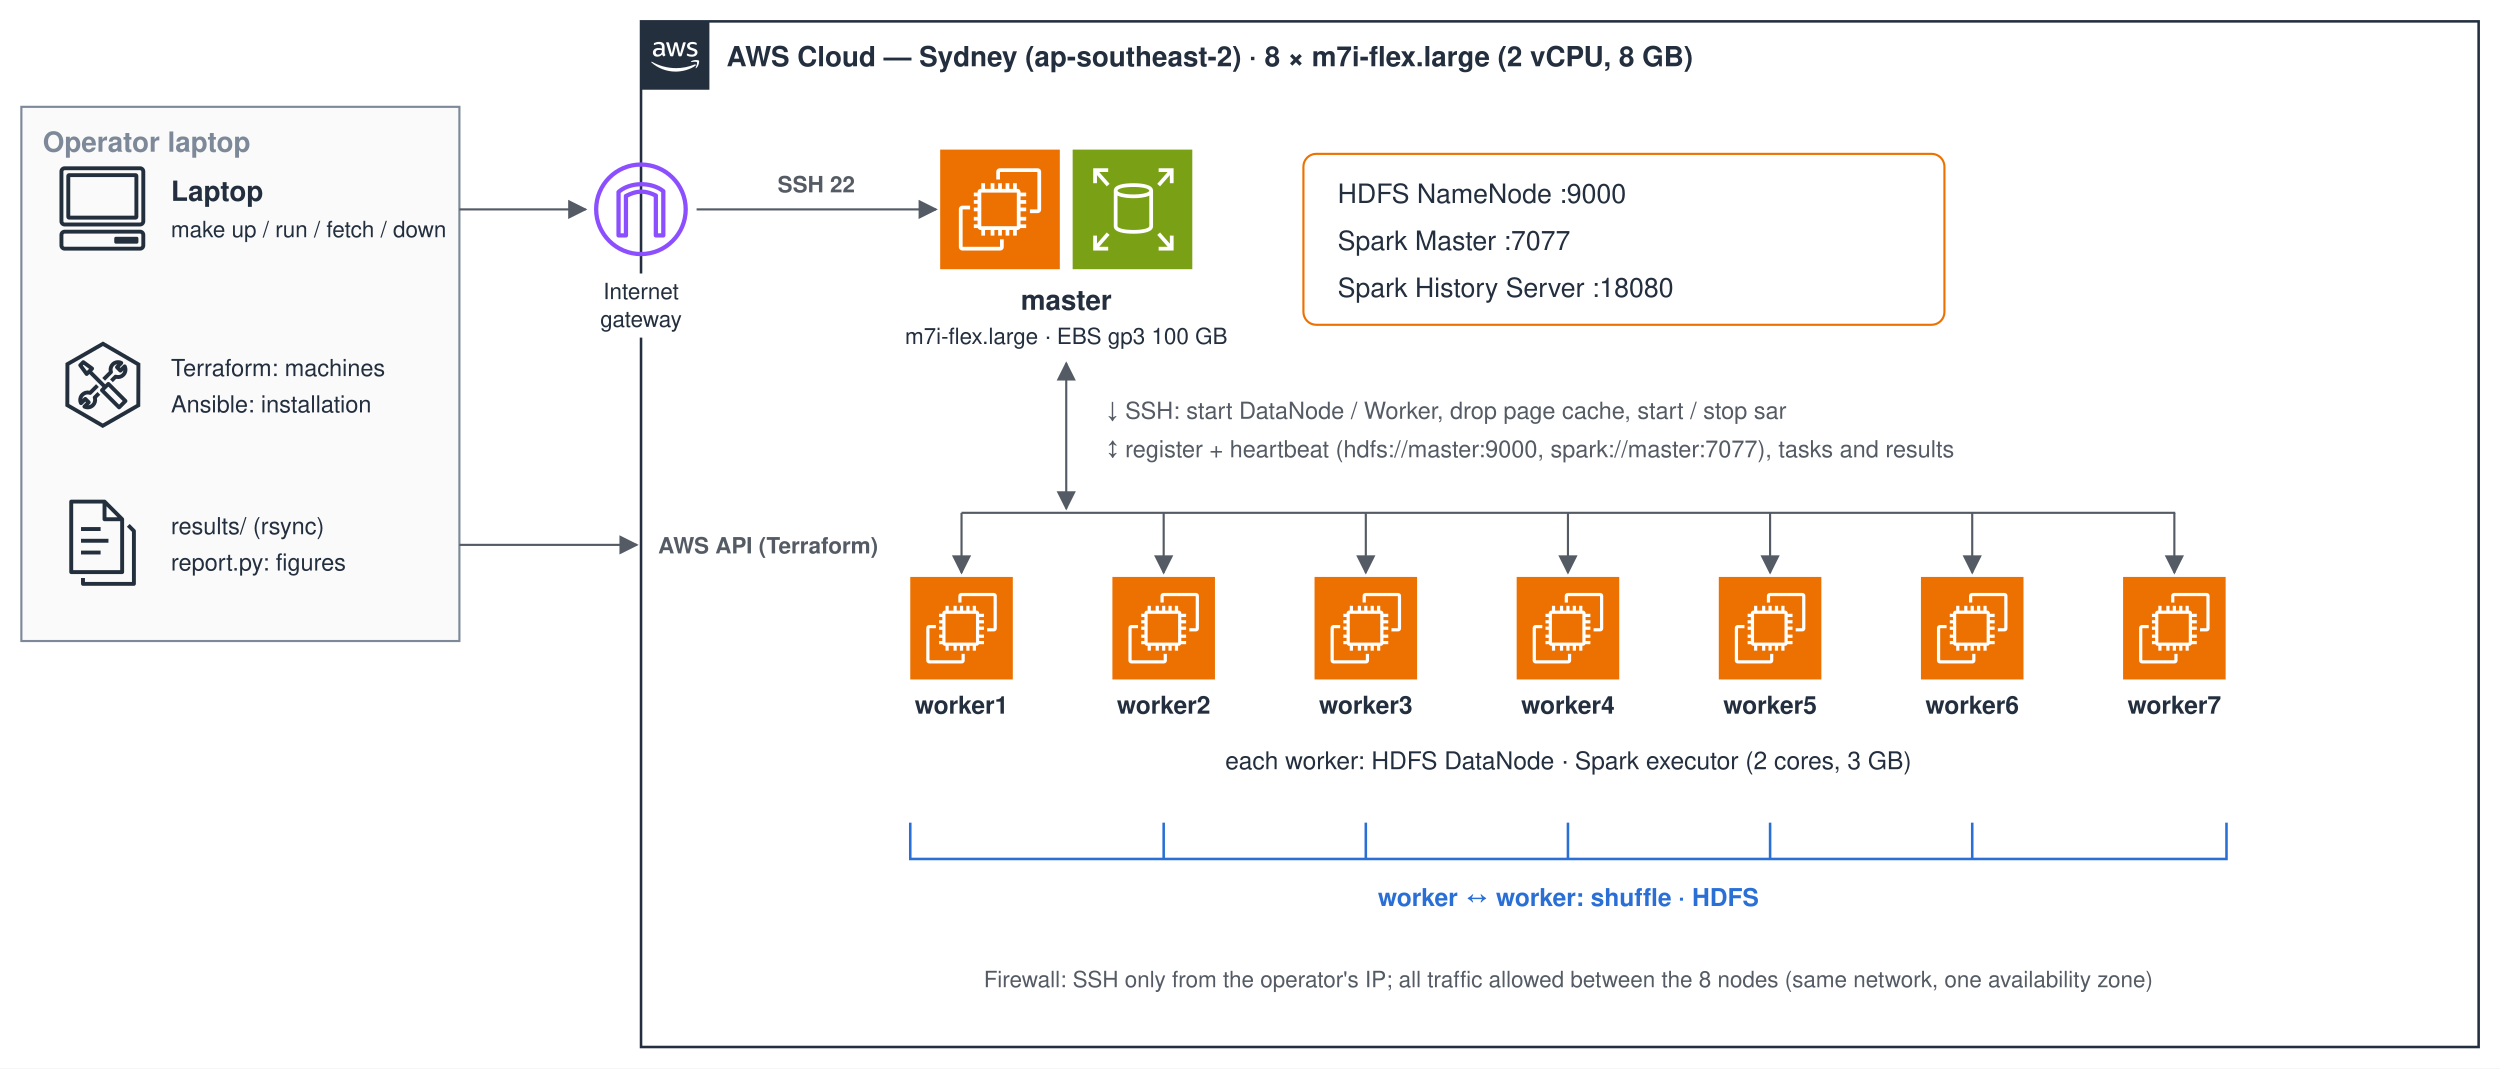
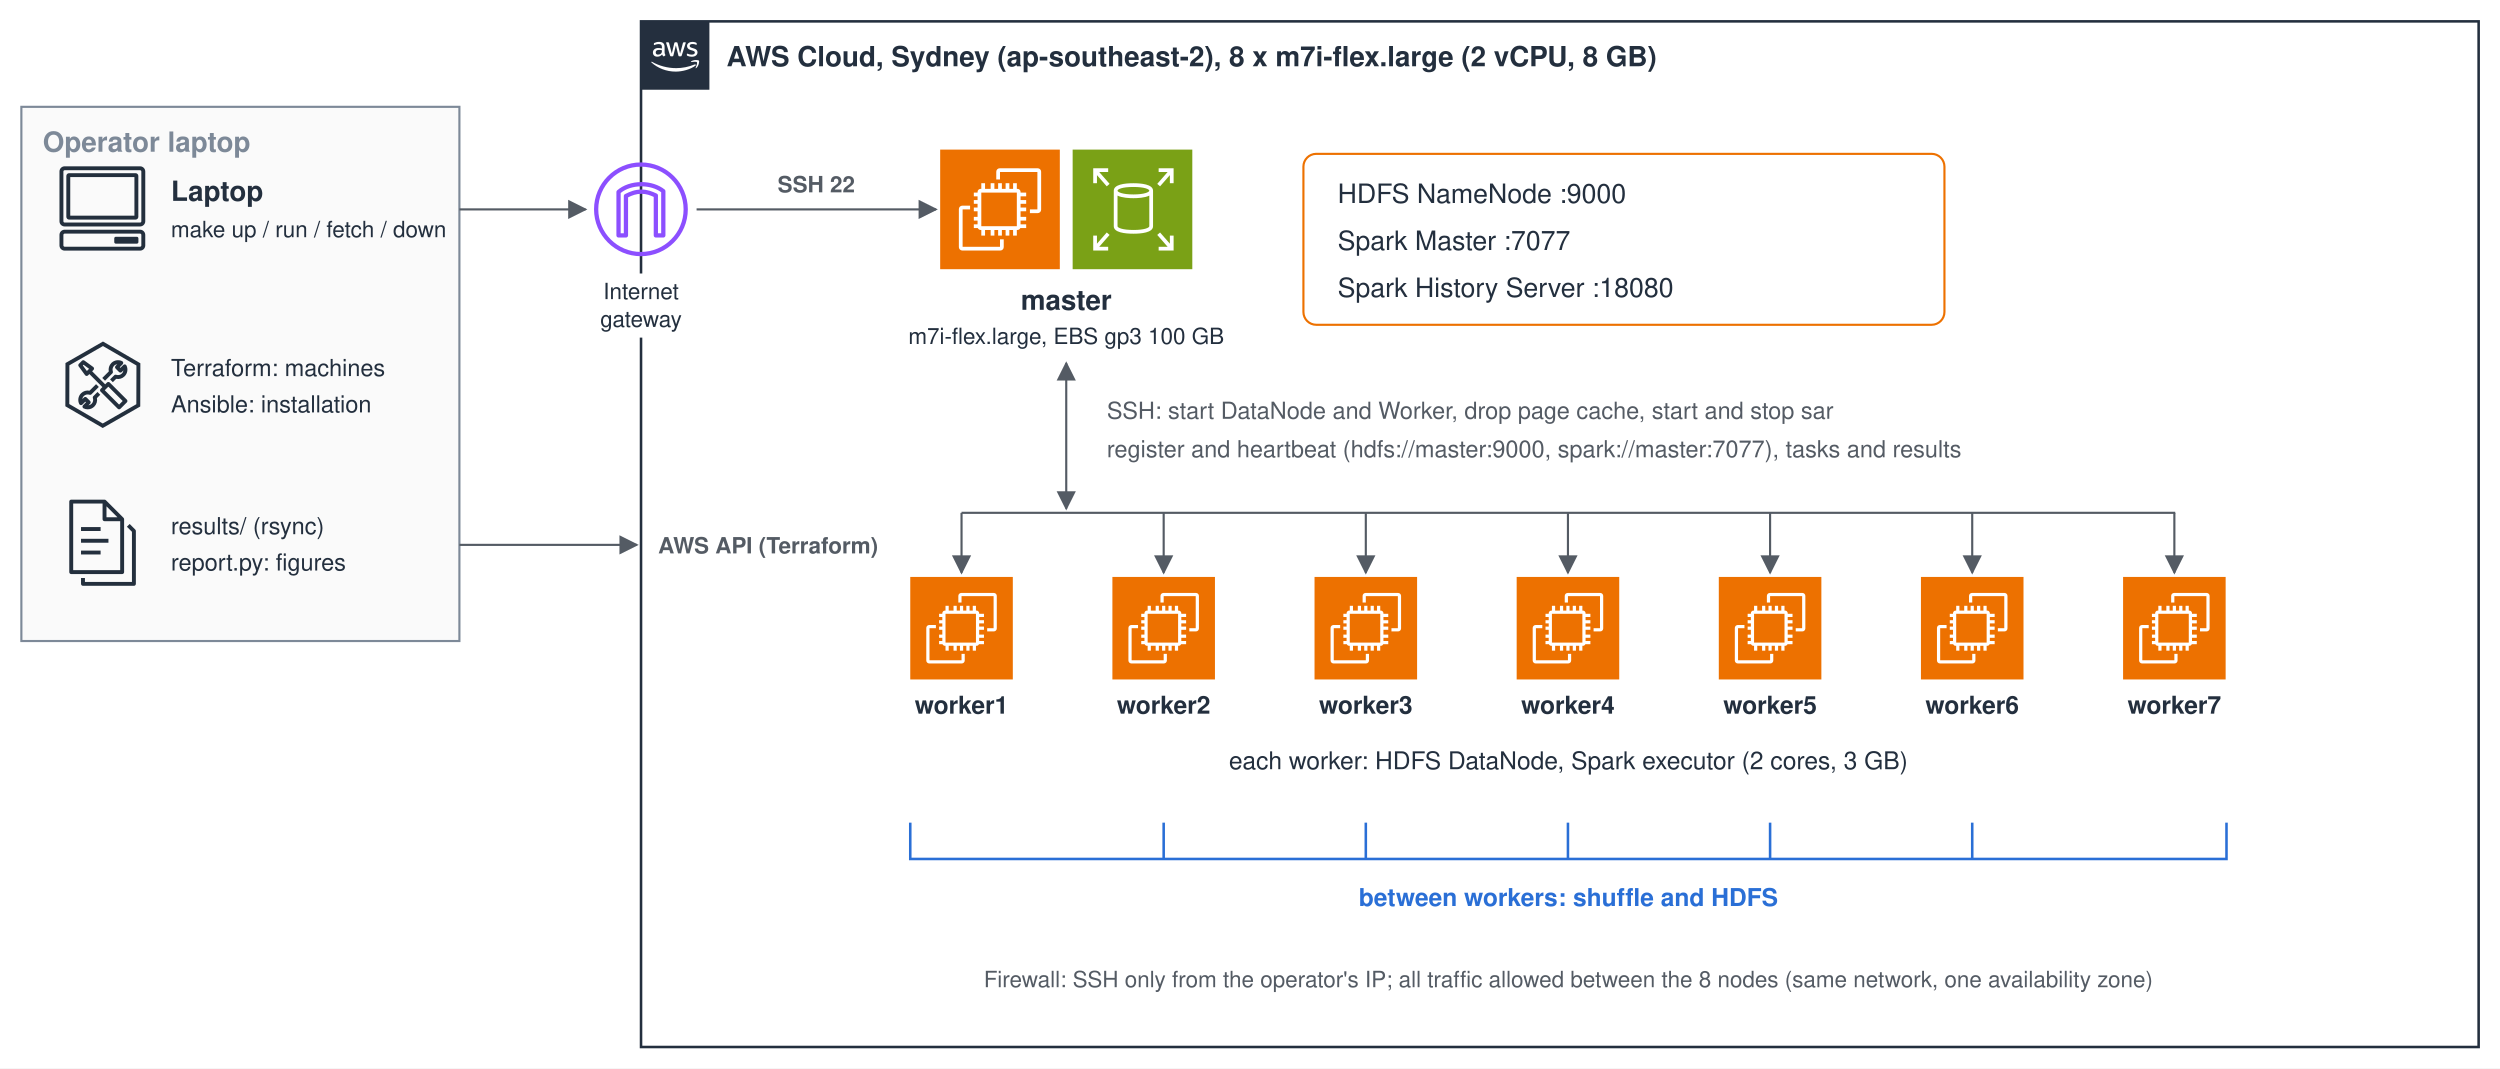
<svg xmlns="http://www.w3.org/2000/svg" viewBox="0 0 1170 500" font-family="Helvetica, Arial, sans-serif">
  <defs>
    <marker id="arrow" viewBox="0 0 10 10" refX="9" refY="5" markerWidth="9" markerHeight="9" orient="auto-start-reverse">
      <path d="M0,0 L10,5 L0,10 z" fill="#545B64" />
    </marker>
  </defs>
  <rect width="1170" height="500" fill="#FFFFFF" />
  <rect x="10" y="50" width="205" height="250" fill="#FAFAFA" stroke="#7D8998" stroke-width="1" />
  <text x="20" y="71" font-size="13" font-weight="bold" fill="#7D8998" text-anchor="start">Operator laptop</text>
  <svg x="26" y="76" width="44" height="44" viewBox="0 0 48 48" version="1.1">
    <g stroke="none" stroke-width="1" fill="none" fill-rule="evenodd">
      <path d="M42.299,38.773 L42.299,40.696 C42.299,41.134 41.945,41.49 41.506,41.49 L30.762,41.49 C30.323,41.49 29.968,41.134 29.968,40.696 L29.968,38.773 C29.968,38.335 30.323,37.98 30.762,37.98 L41.506,37.98 C41.945,37.98 42.299,38.335 42.299,38.773 L42.299,38.773 Z M43.797,42.399 C43.797,42.754 43.508,43.044 43.153,43.044 L4.645,43.044 C4.289,43.044 4,42.754 4,42.399 L4,37.011 C4,36.656 4.289,36.367 4.645,36.367 L43.153,36.367 C43.508,36.367 43.797,36.656 43.797,37.011 L43.797,42.399 Z M43.153,34.367 L4.645,34.367 C3.187,34.367 2,35.553 2,37.011 L2,42.399 C2,43.857 3.187,45.044 4.645,45.044 L43.153,45.044 C44.611,45.044 45.797,43.857 45.797,42.399 L45.797,37.011 C45.797,35.553 44.611,34.367 43.153,34.367 L43.153,34.367 Z M7.501,27.21 L40.264,27.21 L40.264,7.502 L7.501,7.502 L7.501,27.21 Z M40.842,5.502 L6.924,5.502 C6.14,5.502 5.501,6.139 5.501,6.923 L5.501,27.788 C5.501,28.572 6.14,29.21 6.924,29.21 L40.842,29.21 C41.626,29.21 42.264,28.572 42.264,27.788 L42.264,6.923 C42.264,6.139 41.626,5.502 40.842,5.502 L40.842,5.502 Z M43.797,30.067 C43.797,30.422 43.508,30.711 43.153,30.711 L4.645,30.711 C4.289,30.711 4,30.422 4,30.067 L4,4.644 C4,4.289 4.289,4 4.645,4 L43.153,4 C43.508,4 43.797,4.289 43.797,4.644 L43.797,30.067 Z M43.153,2 L4.645,2 C3.187,2 2,3.186 2,4.644 L2,30.067 C2,31.525 3.187,32.711 4.645,32.711 L43.153,32.711 C44.611,32.711 45.797,31.525 45.797,30.067 L45.797,4.644 C45.797,3.186 44.611,2 43.153,2 L43.153,2 Z" fill="#232F3D" />
    </g>
  </svg>
  <text x="80" y="94" font-size="13" font-weight="bold" fill="#232F3E" text-anchor="start">Laptop</text>
  <text x="80" y="111" font-size="10.5" font-weight="normal" fill="#232F3E" text-anchor="start">make up / run / fetch / down</text>
  <svg x="26" y="158" width="44" height="44" viewBox="0 0 48 48" version="1.1">
    <g stroke="none" stroke-width="1" fill="none" fill-rule="evenodd">
      <path d="M32.438,34.203 L25.12,26.884 L26.957,25.047 L34.275,32.366 L32.438,34.203 Z M13.922,14.201 L14.273,13.85 L17.117,15.924 L15.996,17.045 L13.922,14.201 Z M27.664,22.926 C27.289,22.551 26.625,22.551 26.25,22.926 L25.331,23.845 L18.677,17.191 L19.357,16.512 C19.564,16.305 19.669,16.018 19.647,15.727 C19.625,15.435 19.475,15.169 19.239,14.997 L14.759,11.73 C14.362,11.441 13.812,11.483 13.463,11.831 L11.903,13.391 C11.554,13.74 11.511,14.29 11.802,14.687 L15.069,19.167 C15.241,19.403 15.507,19.553 15.799,19.575 C15.825,19.577 15.851,19.578 15.876,19.578 C16.141,19.578 16.395,19.474 16.584,19.285 L17.263,18.605 L23.917,25.259 L22.999,26.177 C22.608,26.567 22.608,27.2 22.999,27.591 L31.731,36.324 C31.918,36.512 32.172,36.617 32.438,36.617 C32.704,36.617 32.958,36.512 33.145,36.324 L36.396,33.073 C36.787,32.682 36.787,32.05 36.396,31.659 L27.664,22.926 Z M27.176,17.271 C26.874,15.72 27.359,14.077 28.492,12.944 C29.939,11.494 32.154,11.125 34,12.022 C34.29,12.164 34.495,12.437 34.548,12.756 C34.602,13.075 34.498,13.4 34.269,13.629 L32.786,15.112 L33.115,15.442 L34.596,13.961 C34.825,13.732 35.149,13.629 35.467,13.682 C35.786,13.734 36.059,13.937 36.201,14.227 C37.105,16.069 36.738,18.282 35.286,19.733 C34.133,20.886 32.517,21.364 30.953,21.05 L29.25,22.754 L27.836,21.34 L29.946,19.228 C30.214,18.959 30.613,18.867 30.976,18.989 C32.001,19.34 33.109,19.081 33.872,18.319 C34.315,17.876 34.584,17.311 34.666,16.72 L33.821,17.564 C33.633,17.752 33.379,17.857 33.114,17.857 L33.113,17.857 C32.847,17.857 32.593,17.752 32.406,17.563 L30.665,15.817 C30.275,15.427 30.275,14.794 30.666,14.404 L31.505,13.564 C30.913,13.646 30.348,13.916 29.906,14.358 C29.155,15.109 28.892,16.244 29.236,17.248 C29.359,17.609 29.266,18.01 28.997,18.279 L25.261,22.015 L23.847,20.6 L27.176,17.271 Z M22.828,29.18 L21.124,30.885 C21.425,32.438 20.938,34.082 19.8,35.213 C18.884,36.134 17.658,36.619 16.414,36.619 C15.696,36.619 14.971,36.458 14.296,36.126 C14.007,35.983 13.804,35.71 13.751,35.391 C13.699,35.073 13.802,34.749 14.031,34.521 L15.512,33.04 L15.185,32.713 L13.704,34.194 C13.475,34.423 13.147,34.524 12.834,34.474 C12.515,34.421 12.242,34.218 12.099,33.929 C11.193,32.088 11.561,29.875 13.014,28.423 C14.147,27.285 15.79,26.799 17.341,27.105 L20.674,23.773 L22.088,25.187 L18.348,28.927 C18.078,29.197 17.675,29.29 17.315,29.165 C16.312,28.817 15.179,29.08 14.43,29.835 C13.985,30.279 13.714,30.845 13.633,31.436 L14.478,30.592 C14.869,30.201 15.501,30.201 15.892,30.592 L17.633,32.333 C18.024,32.724 18.024,33.356 17.633,33.747 L16.787,34.594 C17.379,34.514 17.944,34.243 18.386,33.799 C19.143,33.046 19.408,31.913 19.064,30.907 C18.941,30.547 19.034,30.146 19.303,29.877 L21.414,27.766 L22.828,29.18 Z M41.243,34.008 L24.095,43.846 L7.003,33.915 L7.057,14.146 L24.204,4.308 L41.295,14.24 L41.243,34.008 Z M24.209,2 L5.061,12.986 L5,35.063 L24.089,46.154 L43.239,35.168 L43.299,13.092 L24.209,2 Z" fill="#232F3D" />
    </g>
  </svg>
  <text x="80" y="176" font-size="11" font-weight="normal" fill="#232F3E" text-anchor="start">Terraform: machines</text>
  <text x="80" y="193" font-size="11" font-weight="normal" fill="#232F3E" text-anchor="start">Ansible: installation</text>
  <svg x="26" y="232" width="44" height="44" viewBox="0 0 48 48" version="1.1">
    <g stroke="none" stroke-width="1" fill="none" fill-rule="evenodd">
      <path d="M40.708,17.292 L37.834,14.418 L36.42,15.832 L39.001,18.413 L39.001,44 L15.001,44 L15.001,42 L13.001,42 L13.001,45 C13.001,45.552 13.448,46 14.001,46 L40.001,46 C40.554,46 41.001,45.552 41.001,45 L41.001,17.999 C41.001,17.734 40.895,17.479 40.708,17.292 L40.708,17.292 Z M33,38 L33,12.999 L25.001,12.999 C24.448,12.999 24.001,12.551 24.001,11.999 L24.001,4 L9,4 L9,38 L33,38 Z M26.001,10.999 L31.586,10.999 L26.001,5.414 L26.001,10.999 Z M34,40 L8,40 C7.447,40 7,39.552 7,39 L7,3 C7,2.448 7.447,2 8,2 L25.001,2 C25.267,2 25.52,2.105 25.708,2.293 L34.707,11.292 C34.895,11.48 35,11.734 35,11.999 L35,39 C35,39.552 34.553,40 34,40 L34,40 Z M13.001,18 L23,18 L23,16 L13.001,16 L13.001,18 Z M13.001,30 L23,30 L23,28 L13.001,28 L13.001,30 Z M13.001,23.999 L27,23.999 L27,21.999 L13.001,21.999 L13.001,23.999 Z" fill="#232F3D" />
    </g>
  </svg>
  <text x="80" y="250" font-size="11" font-weight="normal" fill="#232F3E" text-anchor="start">results/ (rsync)</text>
  <text x="80" y="267" font-size="11" font-weight="normal" fill="#232F3E" text-anchor="start">report.py: figures</text>
  <g transform="translate(50,0)">
    <rect x="250" y="10" width="860" height="480" fill="none" stroke="#232F3E" stroke-width="1.2" />
    <svg x="250" y="10" width="32" height="32" viewBox="0 0 40 40" version="1.1">
      <g stroke="none" stroke-width="1" fill="none" fill-rule="evenodd">
        <rect fill="#242F3E" x="0" y="0" width="40" height="40" />
        <path d="M32.698,23.901 C33.059,24.37 32.298,26.3 31.957,27.164 C31.853,27.426 32.075,27.529 32.307,27.332 C33.82,26.048 34.212,23.357 33.901,22.969 C33.594,22.583 30.95,22.252 29.338,23.401 C29.089,23.578 29.132,23.822 29.407,23.79 C30.315,23.678 32.338,23.433 32.698,23.901 L32.698,23.901 Z M31.856,25.91 C32.374,25.532 31.93,24.969 31.402,25.19 C27.889,26.654 24.075,27.363 20.602,27.363 C15.459,27.363 10.475,25.974 6.446,23.668 C6.094,23.466 5.833,23.823 6.127,24.082 C9.86,27.398 14.796,29.391 20.274,29.391 C24.184,29.391 28.725,28.183 31.856,25.91 L31.856,25.91 Z M29.712,20.695 C29.214,20.695 28.727,20.642 28.253,20.534 C27.777,20.425 27.413,20.302 27.16,20.161 C27.005,20.077 26.908,19.989 26.869,19.903 C26.831,19.815 26.811,19.729 26.811,19.643 L26.811,19.174 C26.811,18.98 26.884,18.881 27.027,18.881 C27.082,18.881 27.14,18.894 27.2,18.914 C27.261,18.937 27.341,18.969 27.441,19.012 C27.761,19.153 28.108,19.26 28.485,19.336 C28.861,19.411 29.236,19.449 29.611,19.449 C30.208,19.449 30.669,19.347 30.995,19.141 C31.322,18.937 31.484,18.646 31.484,18.268 C31.484,18.008 31.399,17.793 31.227,17.619 C31.056,17.445 30.738,17.286 30.275,17.134 L28.9,16.713 C28.203,16.497 27.698,16.184 27.383,15.775 C27.068,15.363 26.911,14.916 26.911,14.428 C26.911,14.041 26.996,13.699 27.169,13.401 C27.339,13.104 27.564,12.851 27.845,12.64 C28.13,12.43 28.459,12.272 28.834,12.162 C29.208,12.055 29.606,12 30.026,12 C30.236,12 30.449,12.014 30.666,12.041 C30.881,12.067 31.085,12.103 31.278,12.146 C31.471,12.191 31.651,12.239 31.816,12.292 C31.982,12.347 32.114,12.401 32.215,12.454 C32.346,12.529 32.439,12.605 32.496,12.681 C32.551,12.756 32.579,12.858 32.579,12.989 L32.579,13.425 C32.579,13.62 32.507,13.716 32.362,13.716 C32.285,13.716 32.165,13.68 31.998,13.604 C31.458,13.365 30.848,13.248 30.177,13.248 C29.635,13.248 29.214,13.334 28.916,13.506 C28.617,13.68 28.468,13.955 28.468,14.333 C28.468,14.591 28.562,14.81 28.751,14.988 C28.939,15.166 29.286,15.336 29.795,15.499 L31.137,15.921 C31.822,16.135 32.311,16.433 32.603,16.809 C32.897,17.188 33.044,17.619 33.044,18.104 C33.044,18.505 32.961,18.864 32.794,19.182 C32.628,19.501 32.399,19.772 32.105,19.999 C31.813,20.226 31.463,20.398 31.054,20.517 C30.644,20.637 30.197,20.695 29.712,20.695 L29.712,20.695 Z M17.547,20.451 C17.381,20.451 17.26,20.424 17.182,20.364 C17.104,20.303 17.038,20.183 16.983,19.999 L14.761,12.842 C14.708,12.658 14.679,12.535 14.679,12.471 C14.679,12.32 14.757,12.244 14.912,12.244 L15.839,12.244 C16.016,12.244 16.14,12.274 16.213,12.334 C16.284,12.392 16.347,12.512 16.402,12.698 L17.993,18.818 L19.47,12.698 C19.514,12.512 19.574,12.392 19.651,12.334 C19.728,12.274 19.855,12.244 20.031,12.244 L20.796,12.244 C20.971,12.244 21.098,12.274 21.176,12.334 C21.253,12.392 21.314,12.512 21.358,12.698 L22.851,18.899 L24.491,12.698 C24.546,12.512 24.609,12.392 24.681,12.334 C24.754,12.274 24.877,12.244 25.054,12.244 L25.932,12.244 C26.088,12.244 26.165,12.32 26.165,12.471 C26.165,12.512 26.158,12.562 26.149,12.615 C26.136,12.671 26.116,12.746 26.081,12.842 L23.795,19.999 C23.74,20.183 23.673,20.303 23.595,20.364 C23.518,20.424 23.396,20.451 23.231,20.451 L22.418,20.451 C22.242,20.451 22.115,20.421 22.038,20.357 C21.961,20.292 21.9,20.166 21.856,19.984 L20.38,14.024 L18.923,19.984 C18.879,20.166 18.817,20.292 18.74,20.357 C18.662,20.421 18.536,20.451 18.359,20.451 L17.547,20.451 Z M9.939,19.449 C10.25,19.449 10.575,19.392 10.918,19.279 C11.26,19.165 11.558,18.969 11.812,18.687 C11.968,18.515 12.074,18.318 12.136,18.096 C12.196,17.876 12.225,17.609 12.225,17.295 L12.225,16.907 C11.951,16.842 11.661,16.791 11.356,16.753 C11.052,16.716 10.757,16.696 10.469,16.696 C9.84,16.696 9.369,16.82 9.061,17.069 C8.752,17.317 8.596,17.672 8.596,18.139 C8.596,18.57 8.713,18.895 8.945,19.117 C9.177,19.339 9.509,19.449 9.939,19.449 L9.939,19.449 Z M13.785,18.041 C13.785,18.386 13.82,18.66 13.892,18.866 C13.965,19.072 14.067,19.294 14.199,19.53 C14.243,19.606 14.265,19.676 14.265,19.739 C14.265,19.838 14.204,19.93 14.083,20.015 L13.486,20.405 C13.398,20.458 13.315,20.486 13.238,20.486 C13.137,20.486 13.044,20.443 12.956,20.357 C12.822,20.226 12.71,20.084 12.617,19.927 C12.521,19.771 12.425,19.588 12.326,19.383 C11.585,20.236 10.658,20.663 9.542,20.663 C8.746,20.663 8.116,20.443 7.651,19.999 C7.188,19.557 6.956,18.963 6.956,18.219 C6.956,17.432 7.243,16.796 7.819,16.316 C8.392,15.836 9.167,15.595 10.138,15.595 C10.459,15.595 10.793,15.62 11.141,15.668 C11.488,15.716 11.851,15.785 12.225,15.871 L12.225,15.192 C12.225,14.49 12.078,13.996 11.779,13.709 C11.481,13.423 10.968,13.281 10.239,13.281 C9.906,13.281 9.566,13.32 9.218,13.401 C8.871,13.482 8.53,13.587 8.199,13.716 C8.044,13.781 7.933,13.822 7.868,13.838 C7.802,13.854 7.752,13.862 7.719,13.862 C7.587,13.862 7.519,13.766 7.519,13.57 L7.519,13.118 C7.519,12.966 7.543,12.858 7.587,12.795 C7.631,12.729 7.719,12.664 7.852,12.6 C8.183,12.437 8.581,12.297 9.044,12.179 C9.509,12.06 10,12 10.52,12 C11.646,12 12.472,12.253 12.997,12.753 C13.521,13.255 13.785,14.013 13.785,15.028 L13.785,18.041 Z" fill="#FFFFFF" />
      </g>
    </svg>
-     <text x="290" y="31" font-size="13" font-weight="bold" fill="#232F3E" text-anchor="start">AWS Cloud — Sydney (ap-southeast-2) · 8 × m7i-flex.large (2 vCPU, 8 GB)</text>
+     <text x="290" y="31" font-size="13" font-weight="bold" fill="#232F3E" text-anchor="start">AWS Cloud, Sydney (ap-southeast-2), 8 x m7i-flex.large (2 vCPU, 8 GB)</text>
    <rect x="222" y="128" width="56" height="30" fill="#FFFFFF" />
    <svg x="226" y="74" width="48" height="48" viewBox="0 0 48 48" version="1.1">
      <g stroke="none" stroke-width="1" fill="none" fill-rule="evenodd">
        <path d="M33.431,35.178 L31.933,35.178 L31.933,17.502 C31.933,17.109 31.702,16.752 31.344,16.591 L31.252,16.549 C29.243,15.642 27.164,14.703 24.176,14.703 C21.053,14.703 18.761,15.712 16.495,16.837 C16.155,17.006 15.94,17.353 15.94,17.733 L15.94,35.178 L14.477,35.178 L14.477,16.312 C16.911,14.333 20.42,13.205 24.186,13.205 C27.687,13.205 31.025,14.202 33.431,15.953 L33.431,35.178 Z M24.186,11.205 C19.761,11.205 15.617,12.624 12.815,15.1 C12.6,15.289 12.477,15.562 12.477,15.849 L12.477,36.178 C12.477,36.731 12.924,37.178 13.477,37.178 L16.94,37.178 C17.493,37.178 17.94,36.731 17.94,36.178 L17.94,18.356 C19.859,17.429 21.719,16.703 24.176,16.703 C26.511,16.703 28.209,17.378 29.933,18.149 L29.933,36.178 C29.933,36.731 30.38,37.178 30.933,37.178 L34.431,37.178 C34.984,37.178 35.431,36.731 35.431,36.178 L35.431,15.458 C35.431,15.154 35.292,14.866 35.053,14.675 C32.279,12.47 28.318,11.205 24.186,11.205 L24.186,11.205 Z M23.954,43.909 C12.952,43.909 3.999,34.957 3.999,23.954 C3.999,12.951 12.952,4 23.954,4 C34.957,4 43.909,12.951 43.909,23.954 C43.909,34.957 34.957,43.909 23.954,43.909 L23.954,43.909 Z M23.954,2 C11.848,2 1.999,11.849 1.999,23.954 C1.999,36.061 11.848,45.909 23.954,45.909 C36.06,45.909 45.909,36.061 45.909,23.954 C45.909,11.849 36.06,2 23.954,2 L23.954,2 Z" fill="#8C4FFF" />
      </g>
    </svg>
    <text x="250" y="140" font-size="10.5" font-weight="normal" fill="#232F3E" text-anchor="middle">Internet</text>
    <text x="250" y="153" font-size="10.5" font-weight="normal" fill="#232F3E" text-anchor="middle">gateway</text>
    <line x1="276" y1="98" x2="388" y2="98" stroke="#545B64" stroke-width="1" marker-end="url(#arrow)" />
    <text x="332" y="90" font-size="10.5" font-weight="bold" fill="#545B64" text-anchor="middle">SSH 22</text>
    <text x="258" y="259" font-size="10.5" font-weight="bold" fill="#545B64" text-anchor="start">AWS API (Terraform)</text>
    <svg x="390" y="70" width="56" height="56" viewBox="0 0 64 64" version="1.1">
      <g stroke="none" stroke-width="1" fill="none" fill-rule="evenodd">
        <g fill="#ED7100">
          <rect x="0" y="0" width="64" height="64" />
        </g>
        <path d="M22,41 L41,41 L41,23 L22,23 L22,41 Z M43,23 L46,23 L46,25 L43,25 L43,27 L46,27 L46,29 L43,29 L43,31 L46,31 L46,33 L43,33 L43,36 L46,36 L46,38 L43,38 L43,40 L46,40 L46,42 L42.863,42 C42.608,42.587 42.023,43 41.344,43 L41,43 L41,46 L39,46 L39,43 L37,43 L37,46 L35,46 L35,43 L33,43 L33,46 L31,46 L31,43 L29,43 L29,46 L27,46 L27,43 L24,43 L24,46 L22,46 L22,43 L21.656,43 C20.977,43 20.392,42.587 20.137,42 L18,42 L18,40 L20,40 L20,38 L18,38 L18,36 L20,36 L20,33 L18,33 L18,31 L20,31 L20,29 L18,29 L18,27 L20,27 L20,25 L18,25 L18,23 L20,23 L20,22.656 C20,21.743 20.743,21 21.656,21 L22,21 L22,18 L24,18 L24,21 L27,21 L27,18 L29,18 L29,21 L31,21 L31,18 L33,18 L33,21 L35,21 L35,18 L37,18 L37,21 L39,21 L39,18 L41,18 L41,21 L41.344,21 C42.257,21 43,21.743 43,22.656 L43,23 Z M32,52 L12,52 L12,32 L16,32 L16,30 L11.843,30 C10.826,30 10,30.827 10,31.843 L10,52.157 C10,53.173 10.826,54 11.843,54 L32.157,54 C33.174,54 34,53.173 34,52.157 L34,48 L32,48 L32,52 Z M54,11.843 L54,32.157 C54,33.173 53.174,34 52.157,34 L48,34 L48,32 L52,32 L52,12 L32,12 L32,16 L30,16 L30,11.843 C30,10.827 30.826,10 31.843,10 L52.157,10 C53.174,10 54,10.827 54,11.843 L54,11.843 Z" fill="#FFFFFF" />
      </g>
    </svg>
    <svg x="452" y="70" width="56" height="56" viewBox="0 0 64 64" version="1.1">
      <g stroke="none" stroke-width="1" fill="none" fill-rule="evenodd">
        <g fill="#7AA116">
          <rect x="0" y="0" width="64" height="64" />
        </g>
        <path d="M52,46 L54,46 L54,54 L46,54 L46,52 L50.796,52 L45.247,45.659 L46.753,44.341 L52,50.338 L52,46 Z M19.753,45.659 L14.204,52 L19,52 L19,54 L11,54 L11,46 L13,46 L13,50.338 L18.247,44.341 L19.753,45.659 Z M54,10 L54,18 L52,18 L52,13.662 L46.753,19.659 L45.247,18.341 L50.796,12 L46,12 L46,10 L54,10 Z M14.204,12 L19.753,18.341 L18.247,19.659 L13,13.662 L13,18 L11,18 L11,10 L19,10 L19,12 L14.204,12 Z M32.5,24 C26.493,24 24,22.697 24,22 C24,21.227 26.308,20 32.5,20 C38.363,20 41,21.169 41,22 C41,22.697 38.507,24 32.5,24 L32.5,24 Z M32.586,43 C26.664,43 24,41.831 24,41 L24,24.622 C26.406,25.82 30.387,26 32.5,26 C34.613,26 38.594,25.82 41,24.622 L41,41 C41,41.831 38.39,43 32.586,43 L32.586,43 Z M32.5,18 C27.71,18 22,18.694 22,22 L22,41 C22,44.306 27.757,45 32.586,45 C36.476,45 43,44.48 43,41 L43,22 C43,18.52 36.422,18 32.5,18 L32.5,18 Z" fill="#FFFFFF" />
      </g>
    </svg>
    <text x="449" y="145" font-size="13" font-weight="bold" fill="#232F3E" text-anchor="middle">master</text>
-     <text x="449" y="161" font-size="10.5" font-weight="normal" fill="#232F3E" text-anchor="middle">m7i-flex.large · EBS gp3 100 GB</text>
+     <text x="449" y="161" font-size="10.5" font-weight="normal" fill="#232F3E" text-anchor="middle">m7i-flex.large, EBS gp3 100 GB</text>
    <rect x="560" y="72" width="300" height="80" rx="6" fill="#FFFFFF" stroke="#ED7100" />
    <text x="576" y="95" font-size="12.5" font-weight="normal" fill="#232F3E" text-anchor="start">HDFS NameNode :9000</text>
    <text x="576" y="117" font-size="12.5" font-weight="normal" fill="#232F3E" text-anchor="start">Spark Master :7077</text>
    <text x="576" y="139" font-size="12.5" font-weight="normal" fill="#232F3E" text-anchor="start">Spark History Server :18080</text>
    <line x1="449" y1="170" x2="449" y2="238" stroke="#545B64" stroke-width="1" marker-end="url(#arrow)" marker-start="url(#arrow)" />
    <line x1="400" y1="240" x2="968" y2="240" stroke="#545B64" stroke-width="1" />
    <line x1="400.0" y1="240" x2="400.0" y2="268" stroke="#545B64" stroke-width="1" marker-end="url(#arrow)" />
    <line x1="494.6" y1="240" x2="494.6" y2="268" stroke="#545B64" stroke-width="1" marker-end="url(#arrow)" />
    <line x1="589.2" y1="240" x2="589.2" y2="268" stroke="#545B64" stroke-width="1" marker-end="url(#arrow)" />
    <line x1="683.8" y1="240" x2="683.8" y2="268" stroke="#545B64" stroke-width="1" marker-end="url(#arrow)" />
    <line x1="778.4" y1="240" x2="778.4" y2="268" stroke="#545B64" stroke-width="1" marker-end="url(#arrow)" />
    <line x1="873.0" y1="240" x2="873.0" y2="268" stroke="#545B64" stroke-width="1" marker-end="url(#arrow)" />
    <line x1="967.6" y1="240" x2="967.6" y2="268" stroke="#545B64" stroke-width="1" marker-end="url(#arrow)" />
-     <text x="468" y="196" font-size="11" font-weight="normal" fill="#545B64" text-anchor="start">↓ SSH: start DataNode / Worker, drop page cache, start / stop sar</text>
-     <text x="468" y="214" font-size="11" font-weight="normal" fill="#545B64" text-anchor="start">↕ register + heartbeat (hdfs://master:9000, spark://master:7077), tasks and results</text>
+     <text x="468" y="196" font-size="11" font-weight="normal" fill="#545B64" text-anchor="start">SSH: start DataNode and Worker, drop page cache, start and stop sar</text>
+     <text x="468" y="214" font-size="11" font-weight="normal" fill="#545B64" text-anchor="start">register and heartbeat (hdfs://master:9000, spark://master:7077), tasks and results</text>
    <svg x="376.0" y="270" width="48" height="48" viewBox="0 0 64 64" version="1.1">
      <g stroke="none" stroke-width="1" fill="none" fill-rule="evenodd">
        <g fill="#ED7100">
          <rect x="0" y="0" width="64" height="64" />
        </g>
        <path d="M22,41 L41,41 L41,23 L22,23 L22,41 Z M43,23 L46,23 L46,25 L43,25 L43,27 L46,27 L46,29 L43,29 L43,31 L46,31 L46,33 L43,33 L43,36 L46,36 L46,38 L43,38 L43,40 L46,40 L46,42 L42.863,42 C42.608,42.587 42.023,43 41.344,43 L41,43 L41,46 L39,46 L39,43 L37,43 L37,46 L35,46 L35,43 L33,43 L33,46 L31,46 L31,43 L29,43 L29,46 L27,46 L27,43 L24,43 L24,46 L22,46 L22,43 L21.656,43 C20.977,43 20.392,42.587 20.137,42 L18,42 L18,40 L20,40 L20,38 L18,38 L18,36 L20,36 L20,33 L18,33 L18,31 L20,31 L20,29 L18,29 L18,27 L20,27 L20,25 L18,25 L18,23 L20,23 L20,22.656 C20,21.743 20.743,21 21.656,21 L22,21 L22,18 L24,18 L24,21 L27,21 L27,18 L29,18 L29,21 L31,21 L31,18 L33,18 L33,21 L35,21 L35,18 L37,18 L37,21 L39,21 L39,18 L41,18 L41,21 L41.344,21 C42.257,21 43,21.743 43,22.656 L43,23 Z M32,52 L12,52 L12,32 L16,32 L16,30 L11.843,30 C10.826,30 10,30.827 10,31.843 L10,52.157 C10,53.173 10.826,54 11.843,54 L32.157,54 C33.174,54 34,53.173 34,52.157 L34,48 L32,48 L32,52 Z M54,11.843 L54,32.157 C54,33.173 53.174,34 52.157,34 L48,34 L48,32 L52,32 L52,12 L32,12 L32,16 L30,16 L30,11.843 C30,10.827 30.826,10 31.843,10 L52.157,10 C53.174,10 54,10.827 54,11.843 L54,11.843 Z" fill="#FFFFFF" />
      </g>
    </svg>
    <text x="400.0" y="334" font-size="11.5" font-weight="bold" fill="#232F3E" text-anchor="middle">worker1</text>
    <svg x="470.6" y="270" width="48" height="48" viewBox="0 0 64 64" version="1.1">
      <g stroke="none" stroke-width="1" fill="none" fill-rule="evenodd">
        <g fill="#ED7100">
          <rect x="0" y="0" width="64" height="64" />
        </g>
        <path d="M22,41 L41,41 L41,23 L22,23 L22,41 Z M43,23 L46,23 L46,25 L43,25 L43,27 L46,27 L46,29 L43,29 L43,31 L46,31 L46,33 L43,33 L43,36 L46,36 L46,38 L43,38 L43,40 L46,40 L46,42 L42.863,42 C42.608,42.587 42.023,43 41.344,43 L41,43 L41,46 L39,46 L39,43 L37,43 L37,46 L35,46 L35,43 L33,43 L33,46 L31,46 L31,43 L29,43 L29,46 L27,46 L27,43 L24,43 L24,46 L22,46 L22,43 L21.656,43 C20.977,43 20.392,42.587 20.137,42 L18,42 L18,40 L20,40 L20,38 L18,38 L18,36 L20,36 L20,33 L18,33 L18,31 L20,31 L20,29 L18,29 L18,27 L20,27 L20,25 L18,25 L18,23 L20,23 L20,22.656 C20,21.743 20.743,21 21.656,21 L22,21 L22,18 L24,18 L24,21 L27,21 L27,18 L29,18 L29,21 L31,21 L31,18 L33,18 L33,21 L35,21 L35,18 L37,18 L37,21 L39,21 L39,18 L41,18 L41,21 L41.344,21 C42.257,21 43,21.743 43,22.656 L43,23 Z M32,52 L12,52 L12,32 L16,32 L16,30 L11.843,30 C10.826,30 10,30.827 10,31.843 L10,52.157 C10,53.173 10.826,54 11.843,54 L32.157,54 C33.174,54 34,53.173 34,52.157 L34,48 L32,48 L32,52 Z M54,11.843 L54,32.157 C54,33.173 53.174,34 52.157,34 L48,34 L48,32 L52,32 L52,12 L32,12 L32,16 L30,16 L30,11.843 C30,10.827 30.826,10 31.843,10 L52.157,10 C53.174,10 54,10.827 54,11.843 L54,11.843 Z" fill="#FFFFFF" />
      </g>
    </svg>
    <text x="494.6" y="334" font-size="11.5" font-weight="bold" fill="#232F3E" text-anchor="middle">worker2</text>
    <svg x="565.2" y="270" width="48" height="48" viewBox="0 0 64 64" version="1.1">
      <g stroke="none" stroke-width="1" fill="none" fill-rule="evenodd">
        <g fill="#ED7100">
          <rect x="0" y="0" width="64" height="64" />
        </g>
        <path d="M22,41 L41,41 L41,23 L22,23 L22,41 Z M43,23 L46,23 L46,25 L43,25 L43,27 L46,27 L46,29 L43,29 L43,31 L46,31 L46,33 L43,33 L43,36 L46,36 L46,38 L43,38 L43,40 L46,40 L46,42 L42.863,42 C42.608,42.587 42.023,43 41.344,43 L41,43 L41,46 L39,46 L39,43 L37,43 L37,46 L35,46 L35,43 L33,43 L33,46 L31,46 L31,43 L29,43 L29,46 L27,46 L27,43 L24,43 L24,46 L22,46 L22,43 L21.656,43 C20.977,43 20.392,42.587 20.137,42 L18,42 L18,40 L20,40 L20,38 L18,38 L18,36 L20,36 L20,33 L18,33 L18,31 L20,31 L20,29 L18,29 L18,27 L20,27 L20,25 L18,25 L18,23 L20,23 L20,22.656 C20,21.743 20.743,21 21.656,21 L22,21 L22,18 L24,18 L24,21 L27,21 L27,18 L29,18 L29,21 L31,21 L31,18 L33,18 L33,21 L35,21 L35,18 L37,18 L37,21 L39,21 L39,18 L41,18 L41,21 L41.344,21 C42.257,21 43,21.743 43,22.656 L43,23 Z M32,52 L12,52 L12,32 L16,32 L16,30 L11.843,30 C10.826,30 10,30.827 10,31.843 L10,52.157 C10,53.173 10.826,54 11.843,54 L32.157,54 C33.174,54 34,53.173 34,52.157 L34,48 L32,48 L32,52 Z M54,11.843 L54,32.157 C54,33.173 53.174,34 52.157,34 L48,34 L48,32 L52,32 L52,12 L32,12 L32,16 L30,16 L30,11.843 C30,10.827 30.826,10 31.843,10 L52.157,10 C53.174,10 54,10.827 54,11.843 L54,11.843 Z" fill="#FFFFFF" />
      </g>
    </svg>
    <text x="589.2" y="334" font-size="11.5" font-weight="bold" fill="#232F3E" text-anchor="middle">worker3</text>
    <svg x="659.8" y="270" width="48" height="48" viewBox="0 0 64 64" version="1.1">
      <g stroke="none" stroke-width="1" fill="none" fill-rule="evenodd">
        <g fill="#ED7100">
          <rect x="0" y="0" width="64" height="64" />
        </g>
        <path d="M22,41 L41,41 L41,23 L22,23 L22,41 Z M43,23 L46,23 L46,25 L43,25 L43,27 L46,27 L46,29 L43,29 L43,31 L46,31 L46,33 L43,33 L43,36 L46,36 L46,38 L43,38 L43,40 L46,40 L46,42 L42.863,42 C42.608,42.587 42.023,43 41.344,43 L41,43 L41,46 L39,46 L39,43 L37,43 L37,46 L35,46 L35,43 L33,43 L33,46 L31,46 L31,43 L29,43 L29,46 L27,46 L27,43 L24,43 L24,46 L22,46 L22,43 L21.656,43 C20.977,43 20.392,42.587 20.137,42 L18,42 L18,40 L20,40 L20,38 L18,38 L18,36 L20,36 L20,33 L18,33 L18,31 L20,31 L20,29 L18,29 L18,27 L20,27 L20,25 L18,25 L18,23 L20,23 L20,22.656 C20,21.743 20.743,21 21.656,21 L22,21 L22,18 L24,18 L24,21 L27,21 L27,18 L29,18 L29,21 L31,21 L31,18 L33,18 L33,21 L35,21 L35,18 L37,18 L37,21 L39,21 L39,18 L41,18 L41,21 L41.344,21 C42.257,21 43,21.743 43,22.656 L43,23 Z M32,52 L12,52 L12,32 L16,32 L16,30 L11.843,30 C10.826,30 10,30.827 10,31.843 L10,52.157 C10,53.173 10.826,54 11.843,54 L32.157,54 C33.174,54 34,53.173 34,52.157 L34,48 L32,48 L32,52 Z M54,11.843 L54,32.157 C54,33.173 53.174,34 52.157,34 L48,34 L48,32 L52,32 L52,12 L32,12 L32,16 L30,16 L30,11.843 C30,10.827 30.826,10 31.843,10 L52.157,10 C53.174,10 54,10.827 54,11.843 L54,11.843 Z" fill="#FFFFFF" />
      </g>
    </svg>
    <text x="683.8" y="334" font-size="11.5" font-weight="bold" fill="#232F3E" text-anchor="middle">worker4</text>
    <svg x="754.4" y="270" width="48" height="48" viewBox="0 0 64 64" version="1.1">
      <g stroke="none" stroke-width="1" fill="none" fill-rule="evenodd">
        <g fill="#ED7100">
          <rect x="0" y="0" width="64" height="64" />
        </g>
        <path d="M22,41 L41,41 L41,23 L22,23 L22,41 Z M43,23 L46,23 L46,25 L43,25 L43,27 L46,27 L46,29 L43,29 L43,31 L46,31 L46,33 L43,33 L43,36 L46,36 L46,38 L43,38 L43,40 L46,40 L46,42 L42.863,42 C42.608,42.587 42.023,43 41.344,43 L41,43 L41,46 L39,46 L39,43 L37,43 L37,46 L35,46 L35,43 L33,43 L33,46 L31,46 L31,43 L29,43 L29,46 L27,46 L27,43 L24,43 L24,46 L22,46 L22,43 L21.656,43 C20.977,43 20.392,42.587 20.137,42 L18,42 L18,40 L20,40 L20,38 L18,38 L18,36 L20,36 L20,33 L18,33 L18,31 L20,31 L20,29 L18,29 L18,27 L20,27 L20,25 L18,25 L18,23 L20,23 L20,22.656 C20,21.743 20.743,21 21.656,21 L22,21 L22,18 L24,18 L24,21 L27,21 L27,18 L29,18 L29,21 L31,21 L31,18 L33,18 L33,21 L35,21 L35,18 L37,18 L37,21 L39,21 L39,18 L41,18 L41,21 L41.344,21 C42.257,21 43,21.743 43,22.656 L43,23 Z M32,52 L12,52 L12,32 L16,32 L16,30 L11.843,30 C10.826,30 10,30.827 10,31.843 L10,52.157 C10,53.173 10.826,54 11.843,54 L32.157,54 C33.174,54 34,53.173 34,52.157 L34,48 L32,48 L32,52 Z M54,11.843 L54,32.157 C54,33.173 53.174,34 52.157,34 L48,34 L48,32 L52,32 L52,12 L32,12 L32,16 L30,16 L30,11.843 C30,10.827 30.826,10 31.843,10 L52.157,10 C53.174,10 54,10.827 54,11.843 L54,11.843 Z" fill="#FFFFFF" />
      </g>
    </svg>
    <text x="778.4" y="334" font-size="11.5" font-weight="bold" fill="#232F3E" text-anchor="middle">worker5</text>
    <svg x="849.0" y="270" width="48" height="48" viewBox="0 0 64 64" version="1.1">
      <g stroke="none" stroke-width="1" fill="none" fill-rule="evenodd">
        <g fill="#ED7100">
          <rect x="0" y="0" width="64" height="64" />
        </g>
        <path d="M22,41 L41,41 L41,23 L22,23 L22,41 Z M43,23 L46,23 L46,25 L43,25 L43,27 L46,27 L46,29 L43,29 L43,31 L46,31 L46,33 L43,33 L43,36 L46,36 L46,38 L43,38 L43,40 L46,40 L46,42 L42.863,42 C42.608,42.587 42.023,43 41.344,43 L41,43 L41,46 L39,46 L39,43 L37,43 L37,46 L35,46 L35,43 L33,43 L33,46 L31,46 L31,43 L29,43 L29,46 L27,46 L27,43 L24,43 L24,46 L22,46 L22,43 L21.656,43 C20.977,43 20.392,42.587 20.137,42 L18,42 L18,40 L20,40 L20,38 L18,38 L18,36 L20,36 L20,33 L18,33 L18,31 L20,31 L20,29 L18,29 L18,27 L20,27 L20,25 L18,25 L18,23 L20,23 L20,22.656 C20,21.743 20.743,21 21.656,21 L22,21 L22,18 L24,18 L24,21 L27,21 L27,18 L29,18 L29,21 L31,21 L31,18 L33,18 L33,21 L35,21 L35,18 L37,18 L37,21 L39,21 L39,18 L41,18 L41,21 L41.344,21 C42.257,21 43,21.743 43,22.656 L43,23 Z M32,52 L12,52 L12,32 L16,32 L16,30 L11.843,30 C10.826,30 10,30.827 10,31.843 L10,52.157 C10,53.173 10.826,54 11.843,54 L32.157,54 C33.174,54 34,53.173 34,52.157 L34,48 L32,48 L32,52 Z M54,11.843 L54,32.157 C54,33.173 53.174,34 52.157,34 L48,34 L48,32 L52,32 L52,12 L32,12 L32,16 L30,16 L30,11.843 C30,10.827 30.826,10 31.843,10 L52.157,10 C53.174,10 54,10.827 54,11.843 L54,11.843 Z" fill="#FFFFFF" />
      </g>
    </svg>
    <text x="873.0" y="334" font-size="11.5" font-weight="bold" fill="#232F3E" text-anchor="middle">worker6</text>
    <svg x="943.6" y="270" width="48" height="48" viewBox="0 0 64 64" version="1.1">
      <g stroke="none" stroke-width="1" fill="none" fill-rule="evenodd">
        <g fill="#ED7100">
          <rect x="0" y="0" width="64" height="64" />
        </g>
        <path d="M22,41 L41,41 L41,23 L22,23 L22,41 Z M43,23 L46,23 L46,25 L43,25 L43,27 L46,27 L46,29 L43,29 L43,31 L46,31 L46,33 L43,33 L43,36 L46,36 L46,38 L43,38 L43,40 L46,40 L46,42 L42.863,42 C42.608,42.587 42.023,43 41.344,43 L41,43 L41,46 L39,46 L39,43 L37,43 L37,46 L35,46 L35,43 L33,43 L33,46 L31,46 L31,43 L29,43 L29,46 L27,46 L27,43 L24,43 L24,46 L22,46 L22,43 L21.656,43 C20.977,43 20.392,42.587 20.137,42 L18,42 L18,40 L20,40 L20,38 L18,38 L18,36 L20,36 L20,33 L18,33 L18,31 L20,31 L20,29 L18,29 L18,27 L20,27 L20,25 L18,25 L18,23 L20,23 L20,22.656 C20,21.743 20.743,21 21.656,21 L22,21 L22,18 L24,18 L24,21 L27,21 L27,18 L29,18 L29,21 L31,21 L31,18 L33,18 L33,21 L35,21 L35,18 L37,18 L37,21 L39,21 L39,18 L41,18 L41,21 L41.344,21 C42.257,21 43,21.743 43,22.656 L43,23 Z M32,52 L12,52 L12,32 L16,32 L16,30 L11.843,30 C10.826,30 10,30.827 10,31.843 L10,52.157 C10,53.173 10.826,54 11.843,54 L32.157,54 C33.174,54 34,53.173 34,52.157 L34,48 L32,48 L32,52 Z M54,11.843 L54,32.157 C54,33.173 53.174,34 52.157,34 L48,34 L48,32 L52,32 L52,12 L32,12 L32,16 L30,16 L30,11.843 C30,10.827 30.826,10 31.843,10 L52.157,10 C53.174,10 54,10.827 54,11.843 L54,11.843 Z" fill="#FFFFFF" />
      </g>
    </svg>
    <text x="967.6" y="334" font-size="11.5" font-weight="bold" fill="#232F3E" text-anchor="middle">worker7</text>
-     <text x="684" y="360" font-size="11.5" font-weight="normal" fill="#232F3E" text-anchor="middle">each worker: HDFS DataNode · Spark executor (2 cores, 3 GB)</text>
+     <text x="684" y="360" font-size="11.5" font-weight="normal" fill="#232F3E" text-anchor="middle">each worker: HDFS DataNode, Spark executor (2 cores, 3 GB)</text>
    <path d="M376,385 L376,402 L992,402 L992,385" fill="none" stroke="#2A6FD6" stroke-width="1.2" />
    <line x1="494.6" y1="385" x2="494.6" y2="402" stroke="#2A6FD6" stroke-width="1.2" />
    <line x1="589.2" y1="385" x2="589.2" y2="402" stroke="#2A6FD6" stroke-width="1.2" />
    <line x1="683.8" y1="385" x2="683.8" y2="402" stroke="#2A6FD6" stroke-width="1.2" />
    <line x1="778.4" y1="385" x2="778.4" y2="402" stroke="#2A6FD6" stroke-width="1.2" />
    <line x1="873.0" y1="385" x2="873.0" y2="402" stroke="#2A6FD6" stroke-width="1.2" />
-     <text x="684" y="424" font-size="11.5" font-weight="bold" fill="#2A6FD6" text-anchor="middle">worker ↔ worker: shuffle · HDFS</text>
+     <text x="684" y="424" font-size="11.5" font-weight="bold" fill="#2A6FD6" text-anchor="middle">between workers: shuffle and HDFS</text>
    <text x="684" y="462" font-size="10.5" font-weight="normal" fill="#545B64" text-anchor="middle">Firewall: SSH only from the operator's IP; all traffic allowed between the 8 nodes (same network, one availability zone)</text>
  </g>
  <line x1="215" y1="98" x2="274" y2="98" stroke="#545B64" stroke-width="1" marker-end="url(#arrow)" />
  <line x1="215" y1="255" x2="298" y2="255" stroke="#545B64" stroke-width="1" marker-end="url(#arrow)" />
</svg>
